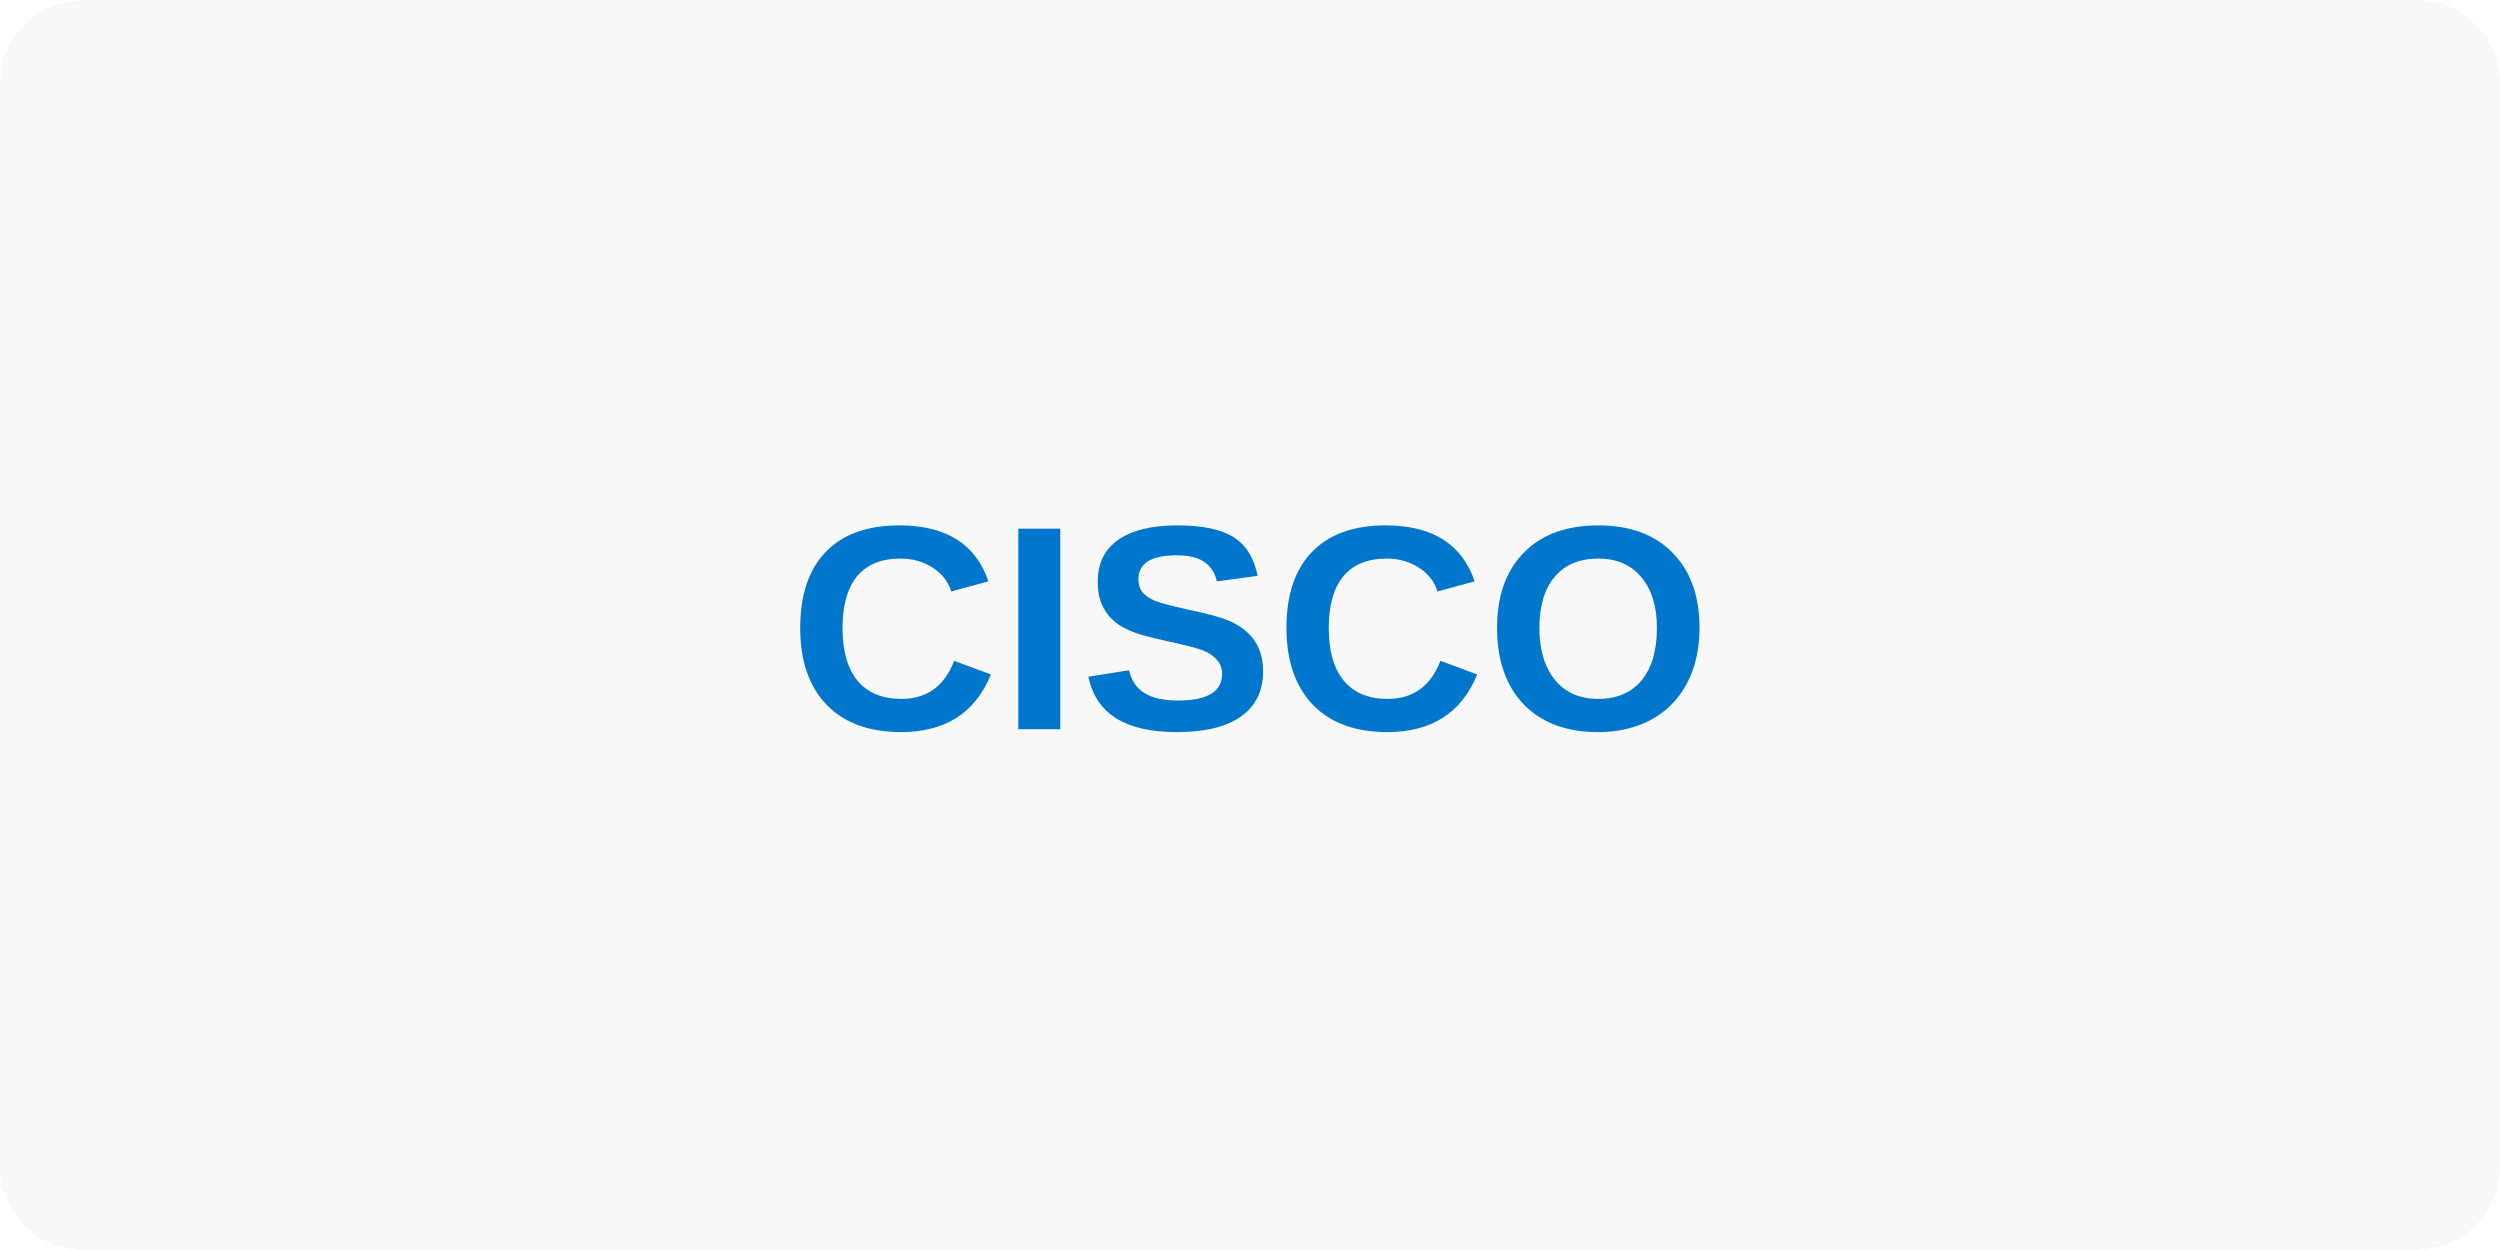
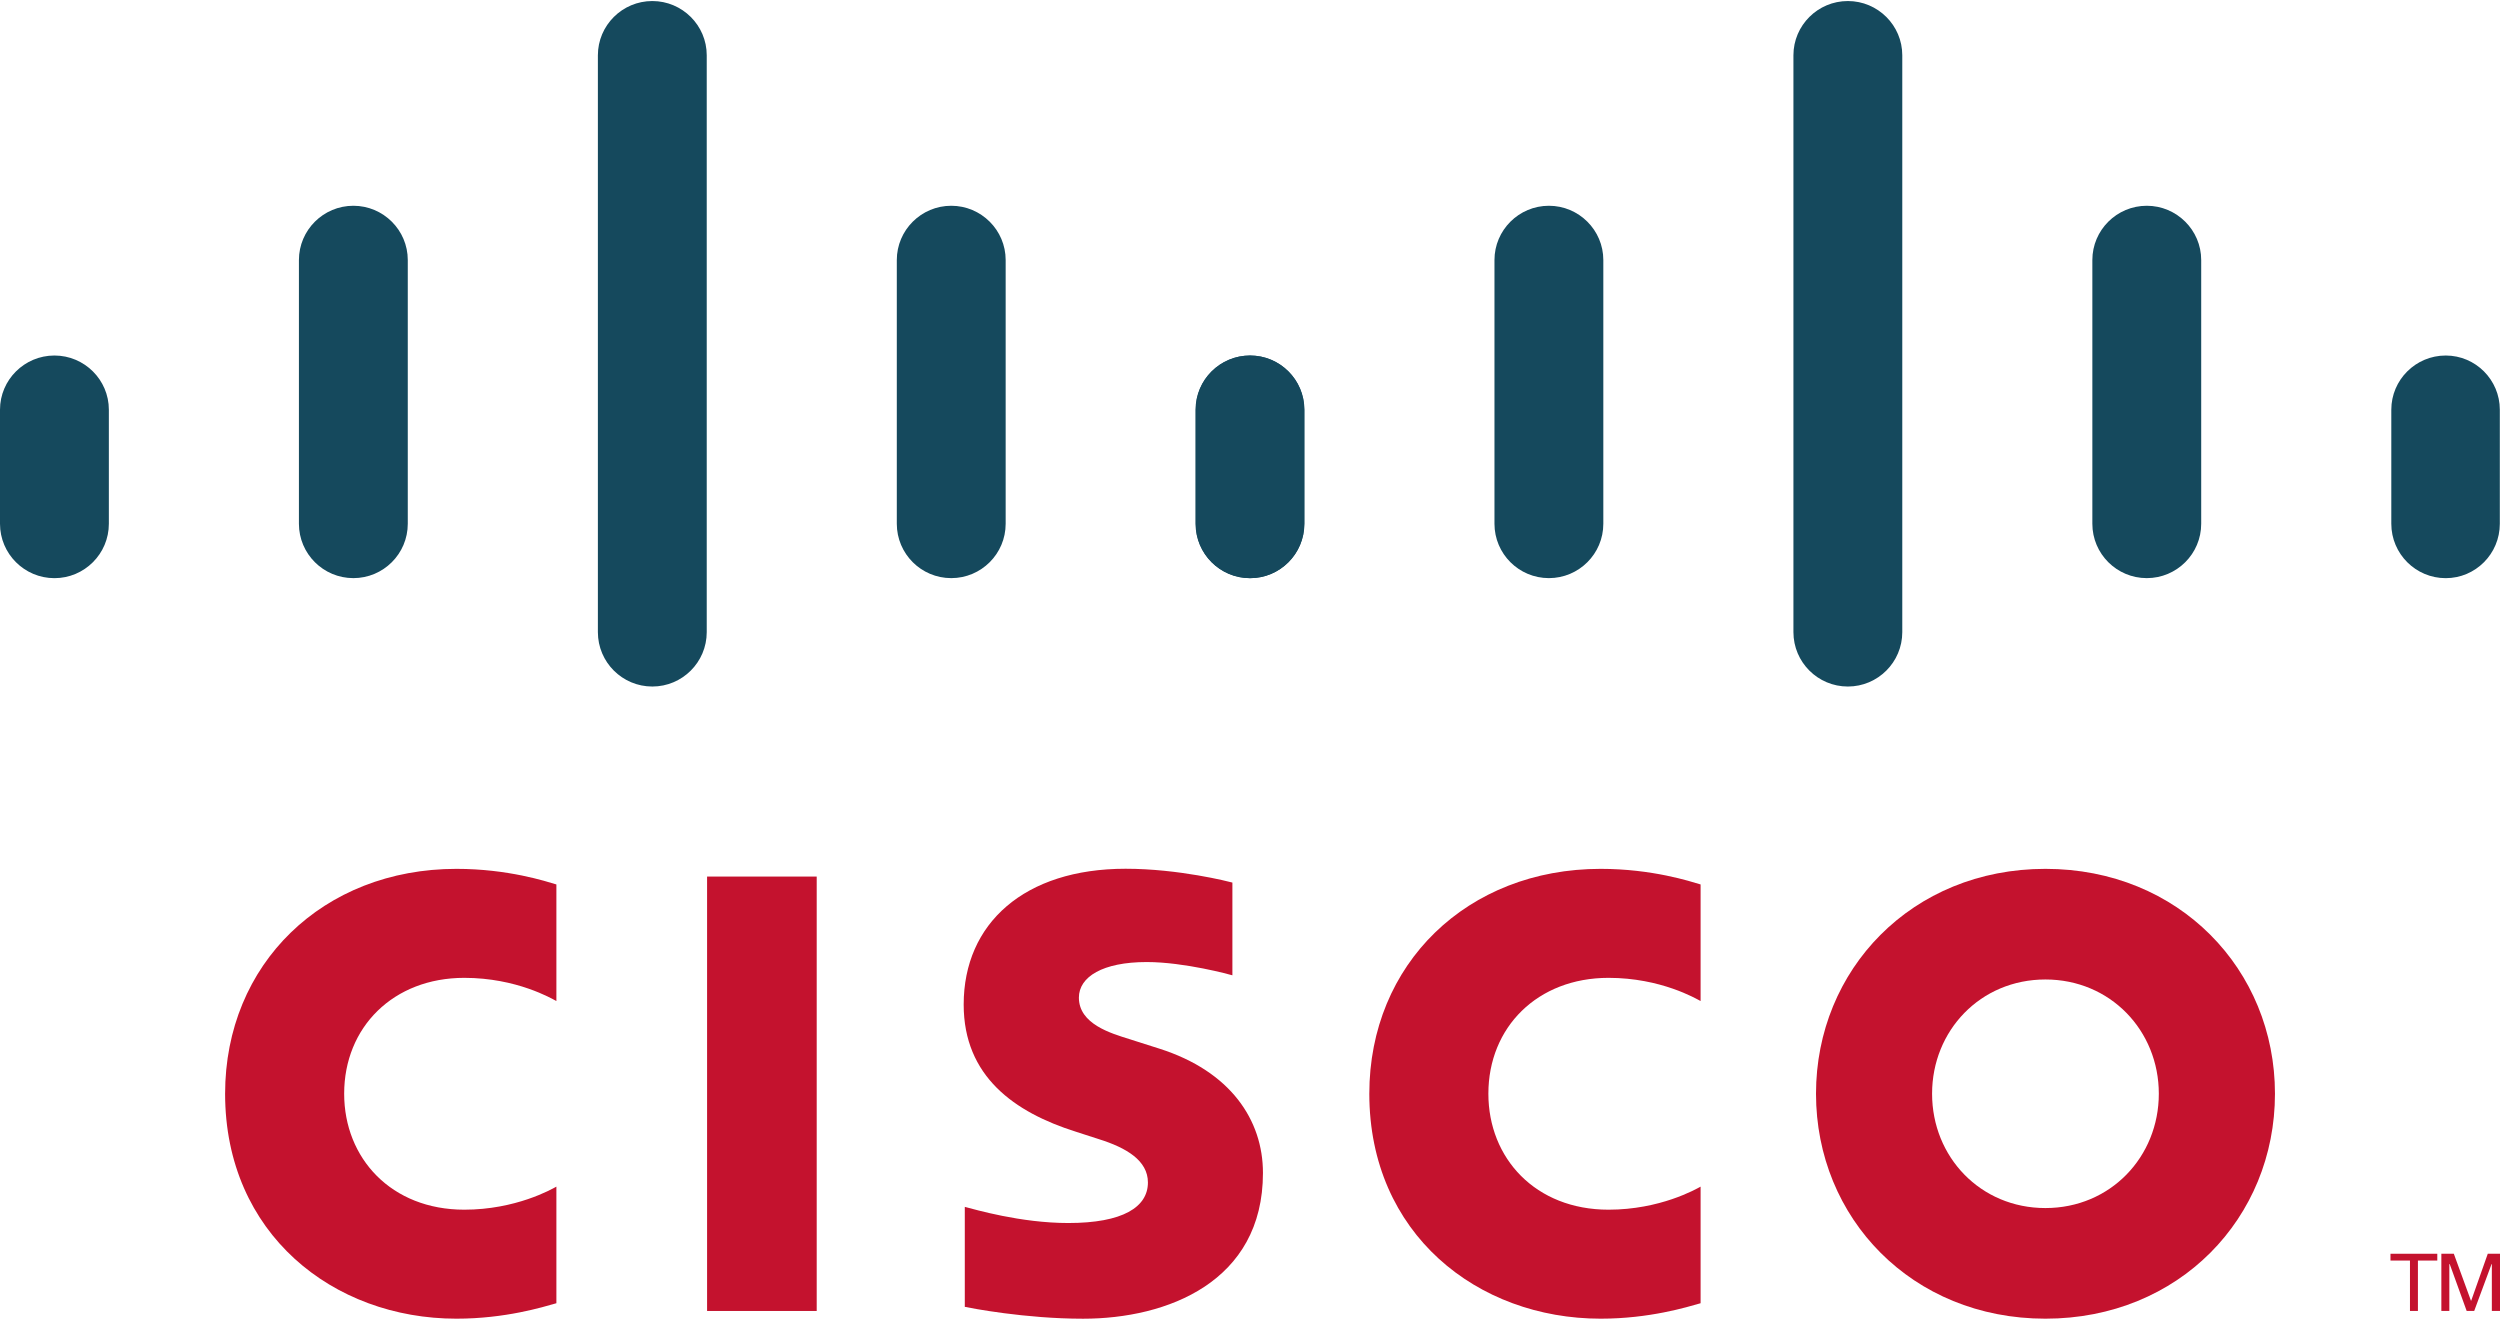
- <svg xmlns="http://www.w3.org/2000/svg" width="120" height="60" viewBox="0 0 120 60">
-   <rect width="120" height="60" fill="#f8f8f8" rx="4" />
-   <text x="60" y="35" font-family="Arial" font-size="14" font-weight="bold" text-anchor="middle" fill="#0077cc">CISCO</text>
+ <svg xmlns="http://www.w3.org/2000/svg" xmlns:xlink="http://www.w3.org/1999/xlink" version="1.1" width="72" height="38" style="fill:#c4122e" id="svg3358">
+   <path d="m 23.521,25.245 h -3.157 v 12.511 h 3.157 z" style="fill:#c4122e;stroke-width:0.097" id="path268" />
+   <use xlink:href="#path284" transform="translate(32.9532)" id="use360" />
+   <path d="m 16.024,28.83 c -0.127,-0.066 -1.142,-0.668 -2.652,-0.668 -2.045,0 -3.46,1.421 -3.46,3.337 0,1.859 1.356,3.34 3.46,3.34 1.484,0 2.516,-0.589 2.652,-0.664 v 3.358 c -0.392,0.111 -1.469,0.445 -2.879,0.445 -3.549,0 -6.662,-2.448 -6.662,-6.479 0,-3.736 2.82,-6.476 6.662,-6.476 1.486,0 2.582,0.361 2.879,0.449 z" id="path284" />
+   <path d="m 58.908,28.209 c -1.873,0 -3.264,1.474 -3.264,3.29 0,1.82 1.391,3.293 3.264,3.293 1.871,0 3.266,-1.473 3.266,-3.293 0,-1.816 -1.395,-3.29 -3.266,-3.29 m 6.611,3.29 c 0,3.579 -2.763,6.479 -6.611,6.479 -3.848,0 -6.607,-2.9 -6.607,-6.479 0,-3.573 2.759,-6.476 6.607,-6.476 3.848,0 6.611,2.903 6.611,6.476" id="path288" />
+   <path d="m 35.493,28.089 c -0.047,-0.015 -1.376,-0.382 -2.468,-0.382 -1.265,0 -1.953,0.424 -1.953,1.025 0,0.762 0.928,1.028 1.447,1.192 l 0.871,0.277 c 2.049,0.652 2.983,2.055 2.983,3.579 0,3.143 -2.764,4.199 -5.18,4.199 -1.679,0 -3.252,-0.309 -3.407,-0.342 v -2.879 c 0.278,0.07 1.602,0.465 2.981,0.465 1.571,0 2.293,-0.459 2.293,-1.168 0,-0.634 -0.625,-1 -1.408,-1.246 -0.191,-0.064 -0.478,-0.154 -0.674,-0.218 -1.758,-0.556 -3.224,-1.589 -3.224,-3.66 0,-2.34 1.752,-3.911 4.662,-3.911 1.537,0 2.983,0.373 3.077,0.398 z" id="path292" />
+   <g style="fill:#15495d" id="g383">
+     <path d="m 3.135,11.8 c 0,-0.862 -0.704,-1.561 -1.567,-1.561 -0.863,0 -1.568,0.699 -1.568,1.561 v 3.284 c 0,0.867 0.705,1.567 1.568,1.567 0.863,0 1.567,-0.7 1.567,-1.567 z" id="path296" />
+     <path d="m 11.744,7.489 c 0,-0.862 -0.704,-1.563 -1.567,-1.563 -0.864,0 -1.568,0.701 -1.568,1.563 v 7.595 c 0,0.867 0.704,1.566 1.568,1.566 0.863,0 1.567,-0.699 1.567,-1.566 z" id="path300" />
+     <path d="m 20.354,1.592 c 0,-0.862 -0.704,-1.562 -1.567,-1.562 -0.864,0 -1.568,0.7 -1.568,1.562 v 16.613 c 0,0.867 0.704,1.567 1.568,1.567 0.863,0 1.567,-0.7 1.567,-1.567 z" id="path304" />
+     <path d="m 28.963,7.489 c 0,-0.862 -0.704,-1.563 -1.567,-1.563 -0.864,0 -1.568,0.701 -1.568,1.563 v 7.595 c 0,0.867 0.704,1.566 1.568,1.566 0.863,0 1.567,-0.699 1.567,-1.566 z" id="path308" />
+     <path d="m 37.563,11.8 c 0,-0.862 -0.699,-1.561 -1.558,-1.561 -0.863,0 -1.567,0.699 -1.567,1.561 v 3.284 c 0,0.867 0.704,1.567 1.567,1.567 0.859,0 1.558,-0.7 1.558,-1.567 z" id="path312" />
+   </g>
+   <use xlink:href="#g383" transform="translate(34.4317)" id="use385" />
+   <path d="m 70.194,36.108 v 0.196 h -0.558 v 1.451 h -0.229 v -1.451 h -0.561 v -0.196 z" id="path332" />
+   <path d="m 70.311,36.108 h 0.359 l 0.493,1.351 h 0.008 l 0.477,-1.351 h 0.352 v 1.647 h -0.235 v -1.35 h -0.008 l -0.5,1.35 h -0.217 l -0.488,-1.35 h -0.011 v 1.35 h -0.23 z" id="path336" />
</svg>
